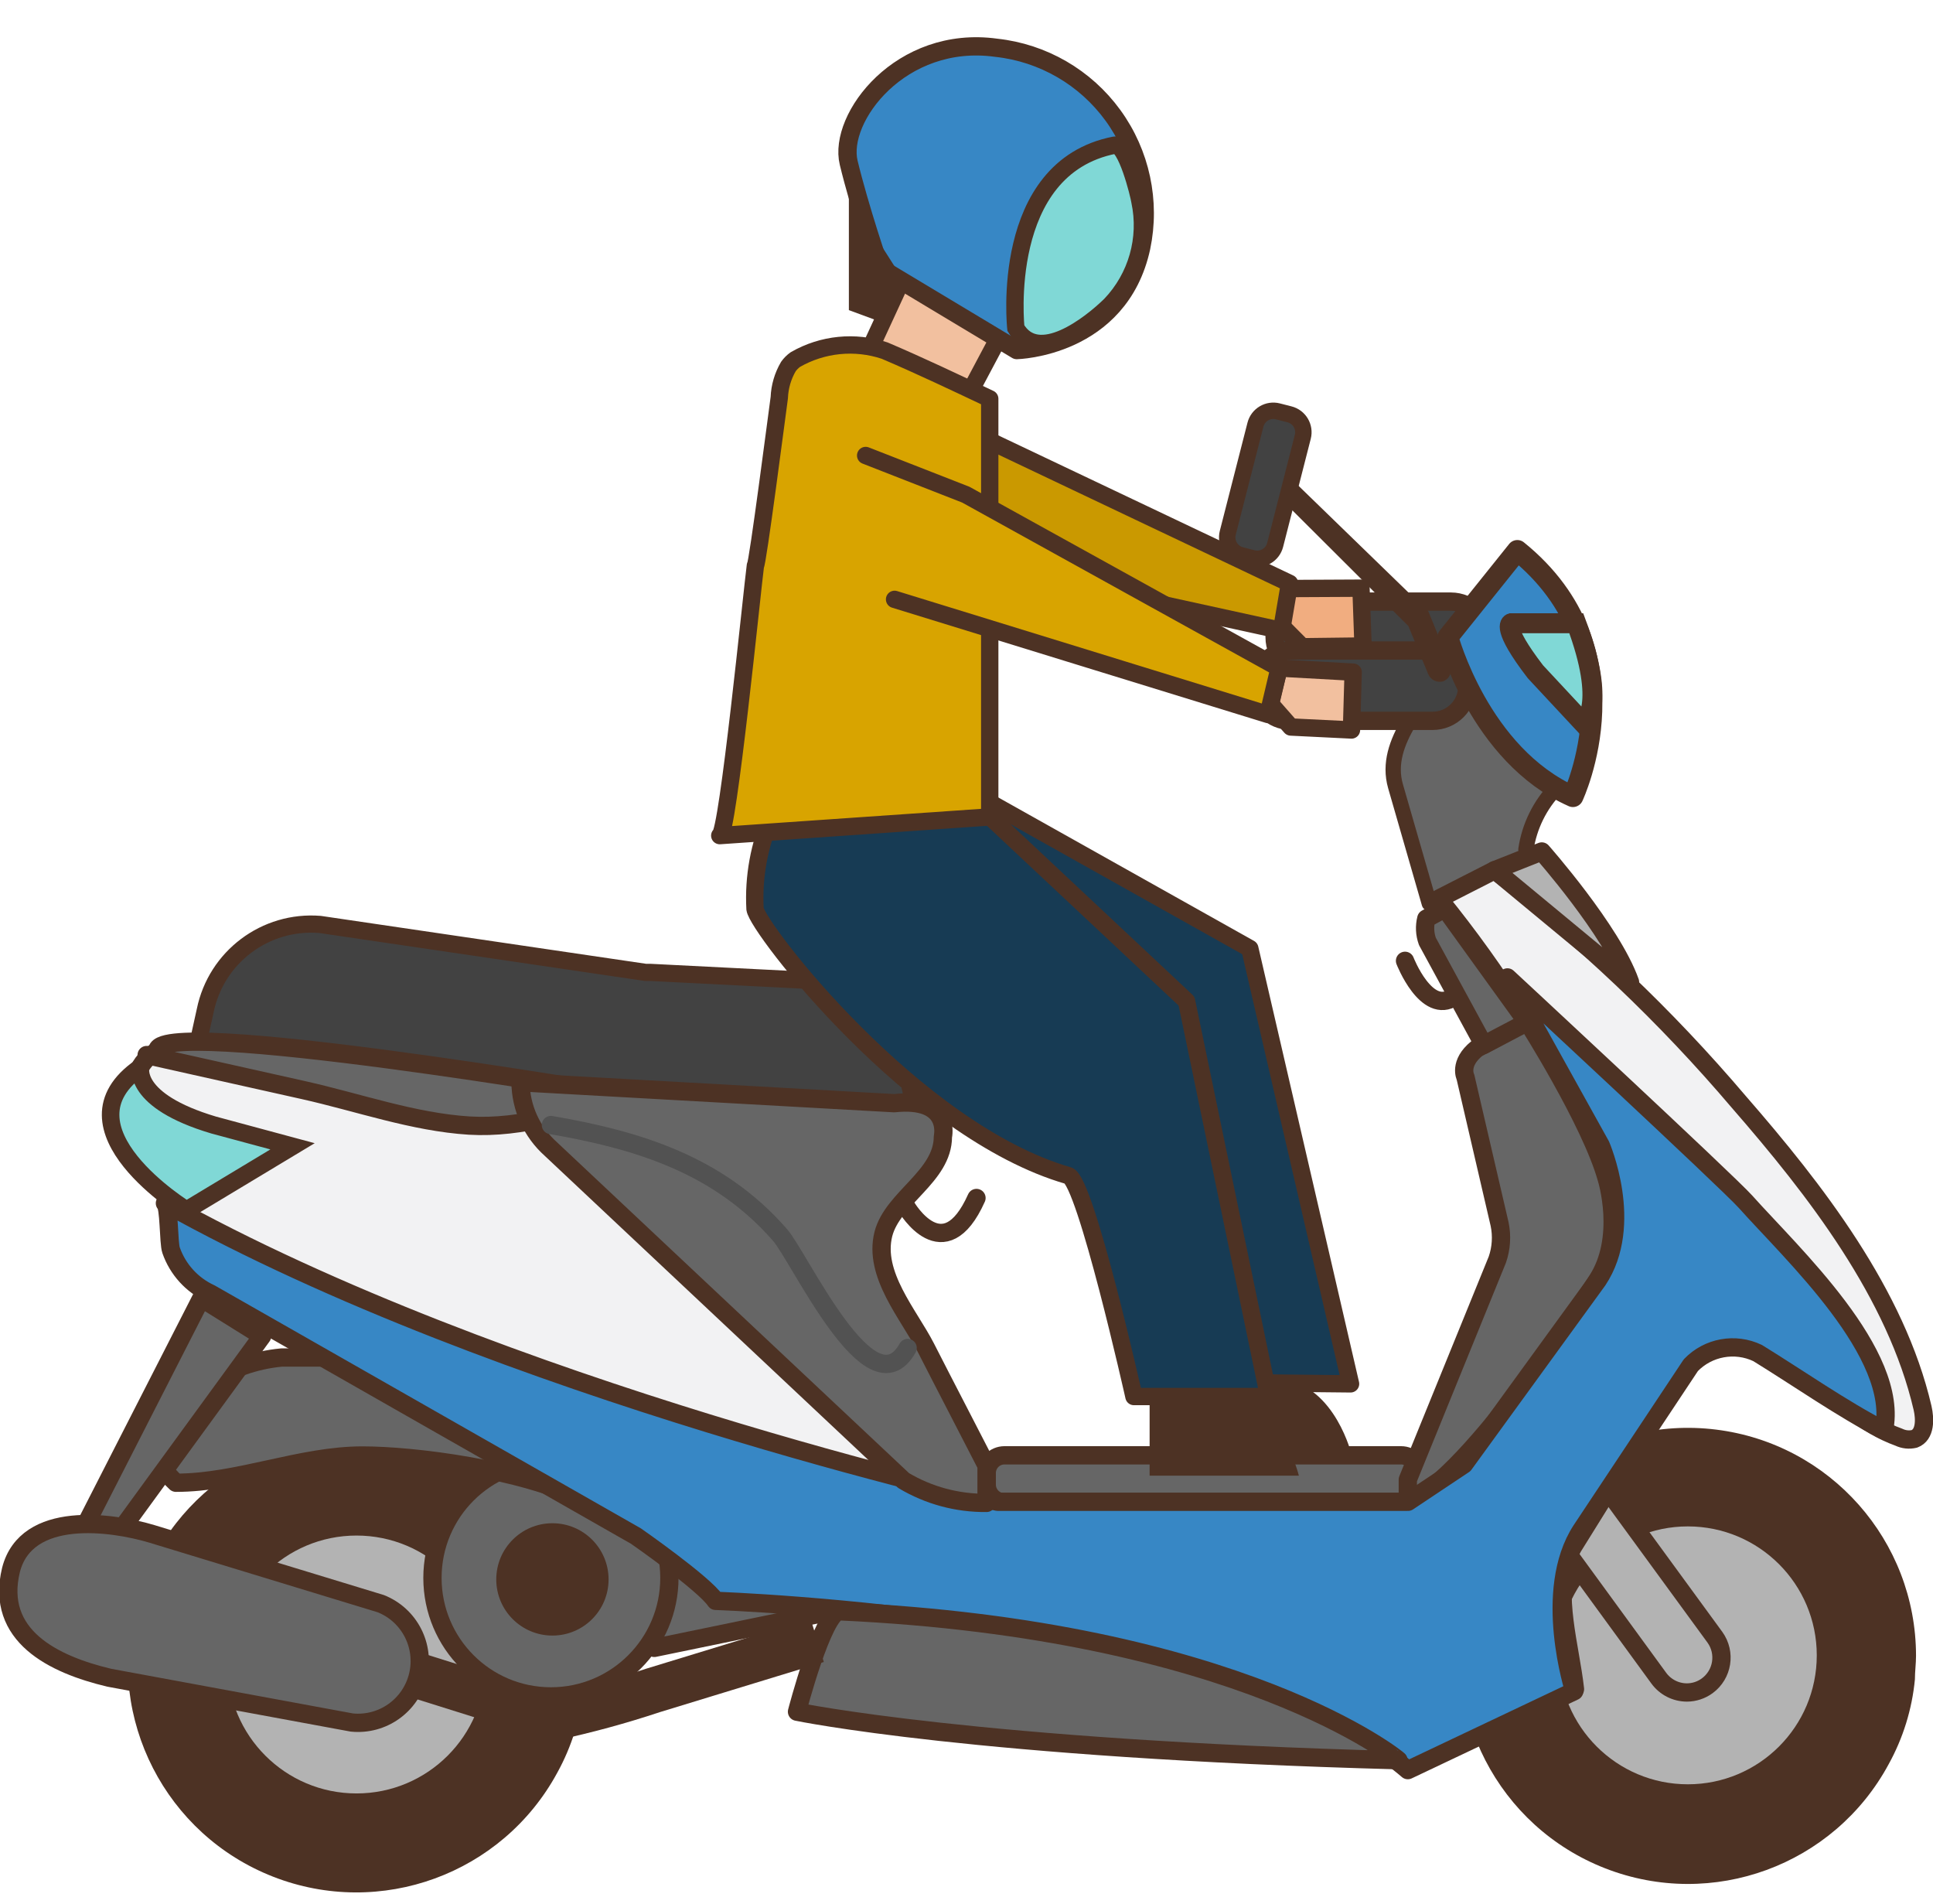
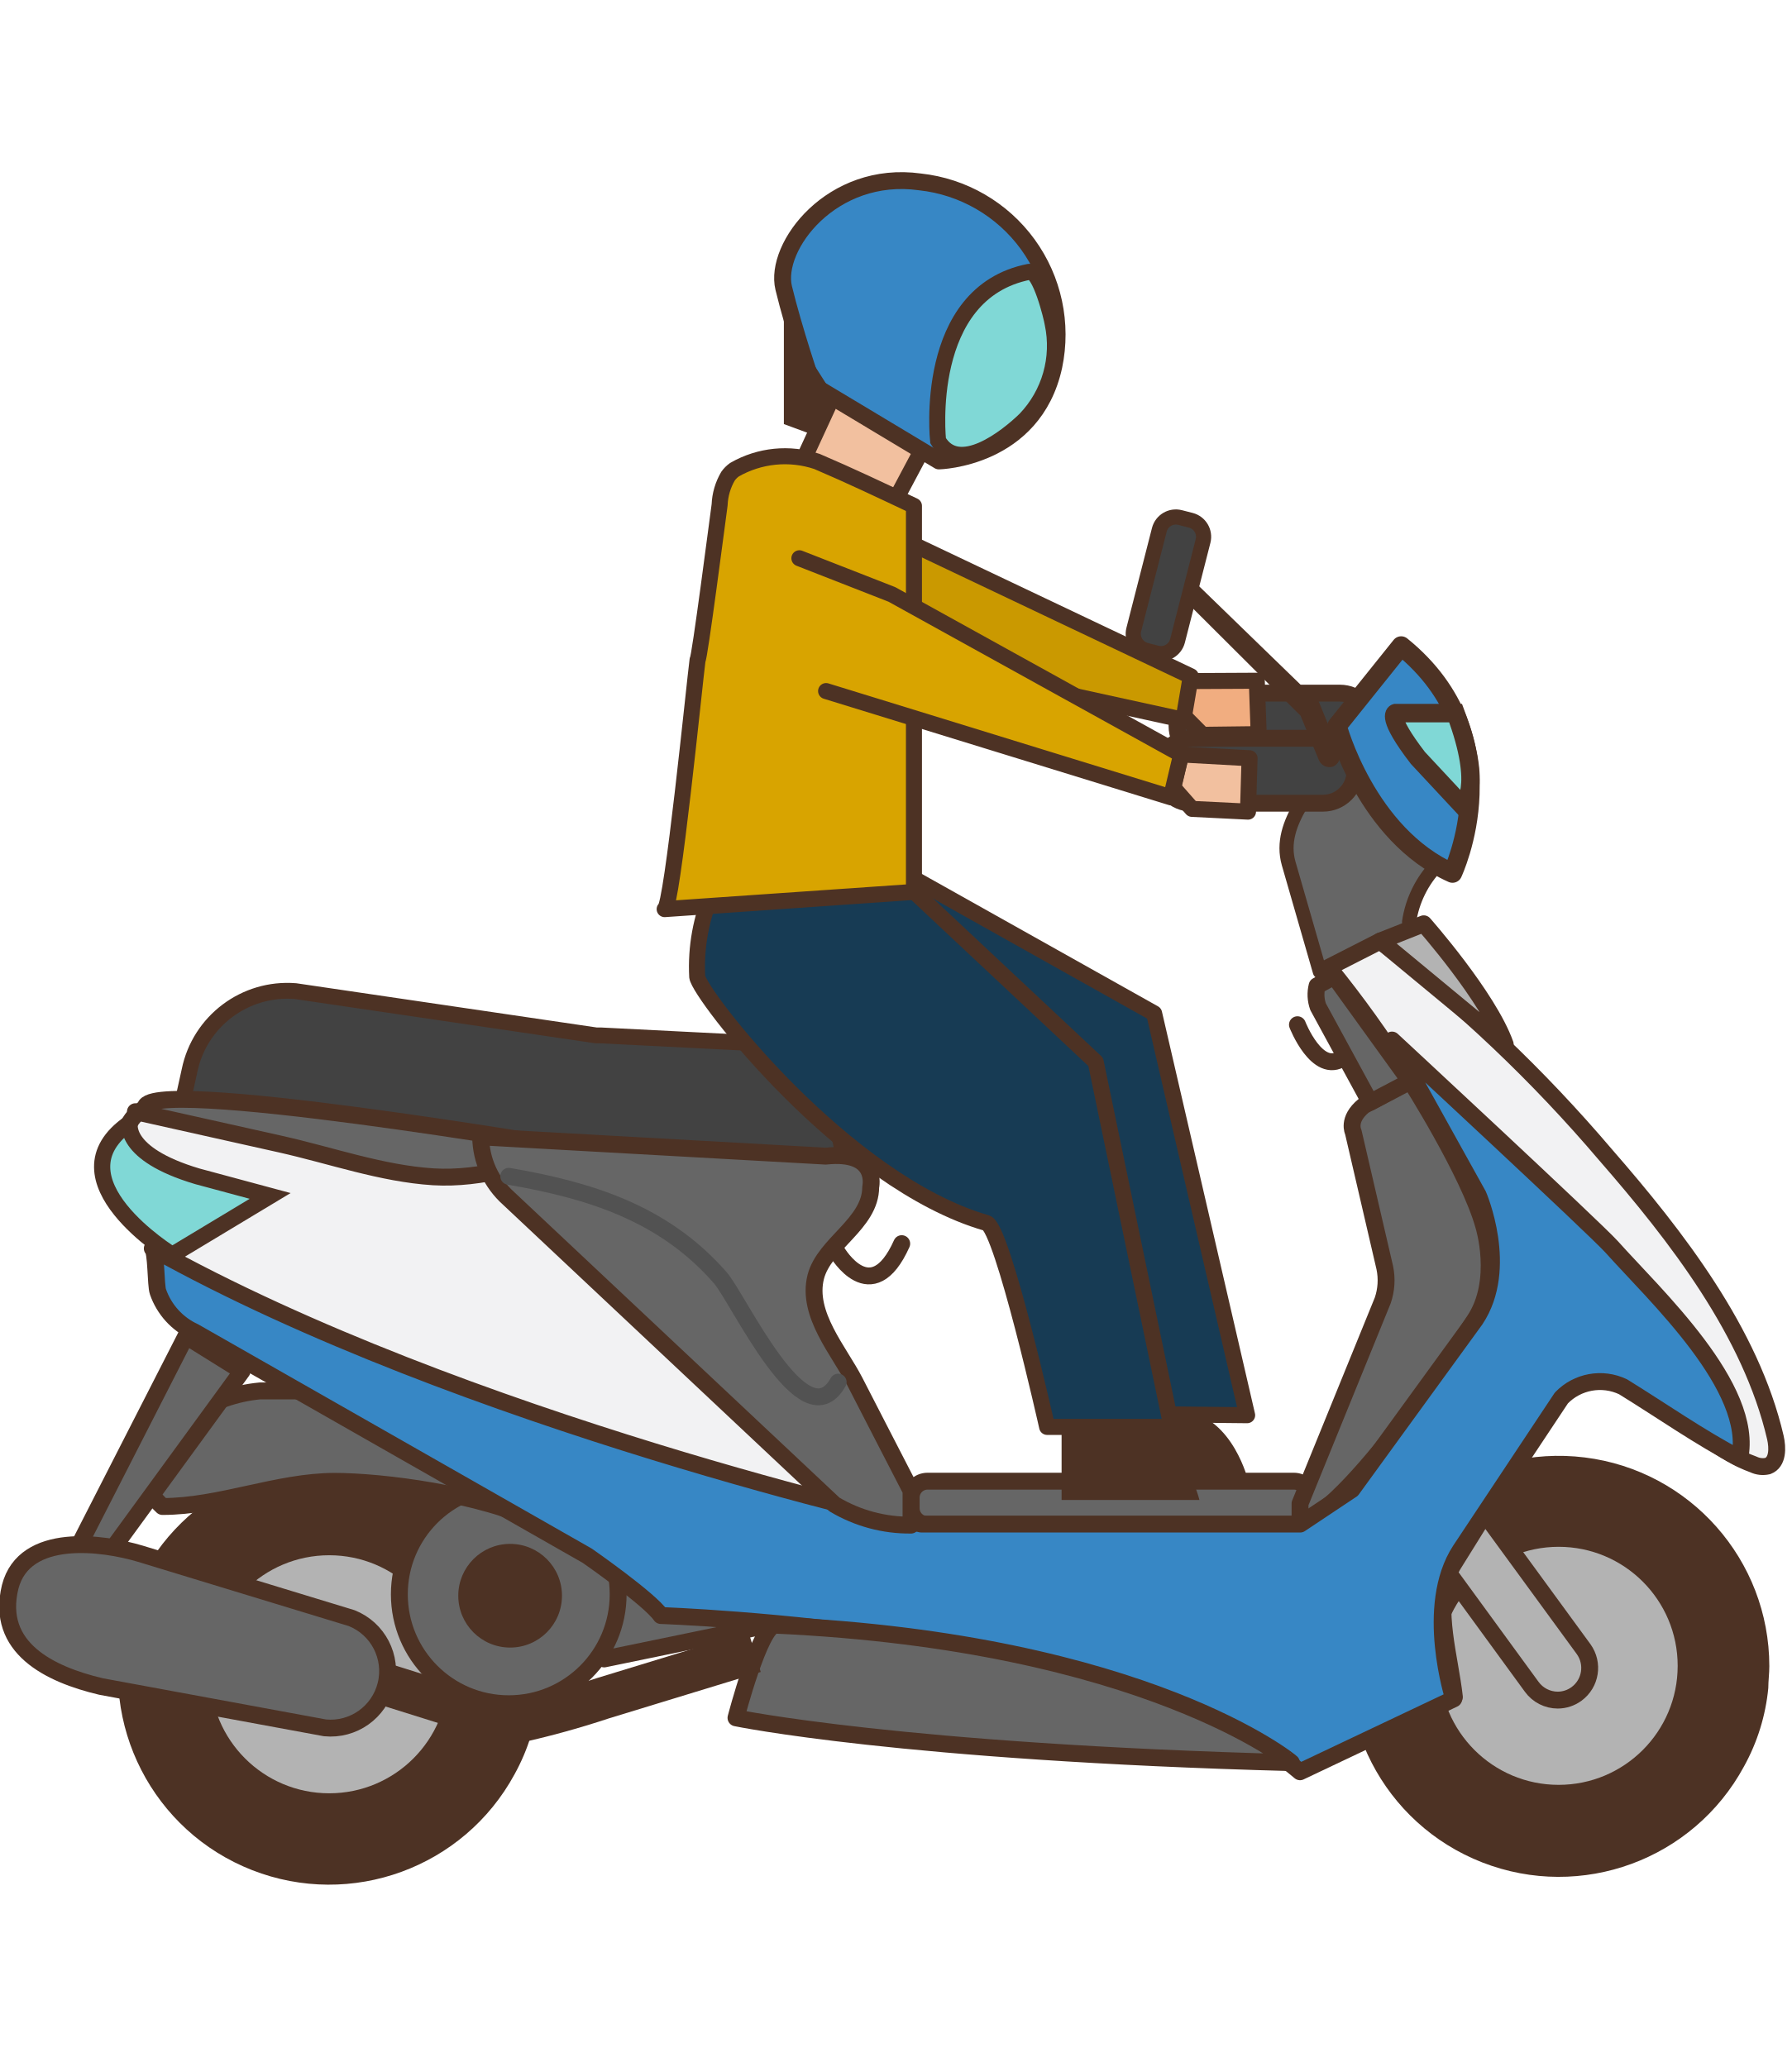
- <svg xmlns="http://www.w3.org/2000/svg" viewBox="0 -2 103.61 102">
+ <svg xmlns="http://www.w3.org/2000/svg" viewBox="0 -10 104 120">
  <defs>
    <style>.cls-1{fill:#4d3224;}.cls-2,.cls-9{fill:#b3b3b3;}.cls-17,.cls-3,.cls-8{fill:#424242;}.cls-10,.cls-11,.cls-13,.cls-14,.cls-15,.cls-16,.cls-17,.cls-18,.cls-19,.cls-20,.cls-21,.cls-22,.cls-3,.cls-4,.cls-5,.cls-6,.cls-7,.cls-8,.cls-9{stroke:#4d3224;}.cls-14,.cls-16,.cls-17,.cls-20,.cls-22,.cls-3{stroke-miterlimit:10;}.cls-10,.cls-11,.cls-12,.cls-13,.cls-3,.cls-7,.cls-9{stroke-width:0.98px;}.cls-4{fill:#f1ad80;}.cls-10,.cls-11,.cls-12,.cls-13,.cls-15,.cls-18,.cls-19,.cls-21,.cls-4,.cls-5,.cls-6,.cls-7,.cls-8,.cls-9{stroke-linecap:round;stroke-linejoin:round;}.cls-18,.cls-19,.cls-20,.cls-21,.cls-4,.cls-5{stroke-width:0.93px;}.cls-5{fill:#ca9900;}.cls-6,.cls-7{fill:#666;}.cls-6{stroke-width:0.82px;}.cls-8{stroke-width:0.92px;}.cls-10{fill:#f2f2f3;}.cls-11,.cls-15{fill:#3787c5;}.cls-12,.cls-13,.cls-22{fill:none;}.cls-12{stroke:#525252;}.cls-14,.cls-16,.cls-20{fill:#80d8d6;}.cls-14{stroke-width:0.94px;}.cls-15{stroke-width:1.12px;}.cls-16{stroke-width:1.07px;}.cls-17{stroke-width:0.88px;}.cls-18{fill:#173b54;}.cls-19{fill:#f2c09f;}.cls-21{fill:#d8a400;}.cls-22{stroke-width:2.44px;}</style>
  </defs>
  <g>
    <path class="cls-1" d="M102.64,88c0-.42.06-.84.06-1.27a12.22,12.22,0,1,0-1.47,5.82A11.7,11.7,0,0,0,102.64,88Z" />
    <path class="cls-2" d="M90.47,79.8a6.91,6.91,0,1,1-6.91,6.91A6.91,6.91,0,0,1,90.47,79.8Z" />
  </g>
  <g>
    <path class="cls-1" d="M31.28,88.46c0-.41.07-.84.07-1.26A12.25,12.25,0,1,0,29.87,93,11.75,11.75,0,0,0,31.28,88.46Z" />
    <path class="cls-2" d="M19.11,80.29A6.91,6.91,0,1,1,12.2,87.2,6.91,6.91,0,0,1,19.11,80.29Z" />
  </g>
  <g class="scooter-body">
    <path class="cls-3" d="M70.17,34h7.6a1.85,1.85,0,0,0,1.85-1.85v-.06a1.85,1.85,0,0,0-1.85-1.85h-7.6a1.85,1.85,0,0,0-1.85,1.85v.06A1.85,1.85,0,0,0,70.17,34Z" />
    <polygon class="cls-4" points="68.63 31.48 69.8 32.66 73.06 32.62 72.95 29.52 68.97 29.54 68.63 31.48" />
    <polygon class="cls-5" points="46.3 19.26 42.55 26.07 68.69 31.79 69.12 29.26 51.79 21.03 46.3 19.26" />
    <path class="cls-6" d="M76.61,46.41,74.8,40.13c-.69-2.41,1.66-4.54,2.78-6.53l2.78-4.91c.82-.31,3.41,4,3.47,4.82,0,0,1,5.2,1,5.46.09,1.17-1,.8-1.42,1.26a6,6,0,0,0-1.62,3.29" />
    <polygon class="cls-7" points="35.07 86.31 44.52 84.36 42.73 76.86 31 79.3 35.07 86.31" />
    <circle class="cls-7" cx="29.53" cy="82.56" r="6.35" />
    <circle class="cls-1" cx="29.61" cy="82.64" r="3.01" />
    <path class="cls-7" d="M31.45,78.44C27.9,76.7,22.13,76,19.43,76c-3.33,0-6.66,1.46-10,1.46-1.06-1-1.31-1.85-1.16-2.17a8.64,8.64,0,0,1,6.82-4.54h7Z" />
    <path class="cls-8" d="M43.56,50.55c4.39-.42,4.87,4.29,5.6,7.41H9.72L11,52.16a5.8,5.8,0,0,1,6.15-4.62l17.45,2.57.26,0Z" />
    <path class="cls-9" d="M90.42,88.7a1.85,1.85,0,0,0,1.09-.36,1.87,1.87,0,0,0,.41-2.6l-7.24-9.91a1.86,1.86,0,1,0-3,2.19l7.23,9.91A1.87,1.87,0,0,0,90.42,88.7Z" />
    <path class="cls-10" d="M52.88,78.55c-3.11.47-6.52-4.21-6.52-4.21L35.05,61.42s-2-2.53-1.6-4.73c-9-1-14.55-1.87-23.57-2.46a3.36,3.36,0,0,0-1.45.12c-1,.41-1.4,1.72-1.36,2.84.19,4.48,4.27,7.68,8,10.22,5.14,3.53,10.28,5.59,15.41,9.13,2.85,1.95,7.92,7.21,7.92,7.21a160.63,160.63,0,0,1,18.82,2,46.86,46.86,0,0,1,18.28,7l8.92-4.23c-.26-2.32-1.13-5-.35-7.23l7-11.25c1.84-.56,4.3.78,5.88,1.87s3,2.45,4.83,3.11a1.26,1.26,0,0,0,.83.09c.59-.22.58-1.05.44-1.66-1.42-6.11-5.73-11.67-9.85-16.4A84.45,84.45,0,0,0,80.12,44.63l-3,1.53a63.49,63.49,0,0,1,8.13,12.91,9.78,9.78,0,0,1,1.25,4.67c-.12,2-1.32,3.73-2.52,5.33-1.64,2.2-3.35,4.35-5.1,6.46a8.45,8.45,0,0,1-3,2.57,8.55,8.55,0,0,1-3.27.43l-19.7,0" />
    <path class="cls-3" d="M69.19,36.63h7.6a1.86,1.86,0,0,0,1.86-1.85v-.06a1.87,1.87,0,0,0-1.86-1.86h-7.6a1.86,1.86,0,0,0-1.85,1.86v.06A1.85,1.85,0,0,0,69.19,36.63Z" />
    <path class="cls-1" d="M77.36,34.51a.67.67,0,0,0,.38-.86l-1.18-2.89a.66.66,0,0,0-.45-.41L69,23.45a.65.65,0,0,0-.81.47.66.66,0,0,0,.47.82l6.83,6.81,1.06,2.57A.67.67,0,0,0,77.36,34.51Z" />
    <rect class="cls-7" x="52.89" y="75.99" width="23.16" height="2.52" rx="0.95" ry="0.95" />
    <path class="cls-7" d="M75.46,78.51l0-1.22L80.26,65.5a3.59,3.59,0,0,0,.12-1.9l-1.83-7.88s-.37-.73.61-1.53l2.69-1.46s3.42,5.37,4.27,8.43c0,0,1,3.18-.54,5.5C85.58,66.66,78.79,77.23,75.46,78.51Z" />
    <path class="cls-7" d="M77.45,46.68l-1,.55a2.08,2.08,0,0,0,.06,1.22L79.53,54l2.32-1.22Z" />
    <path class="cls-11" d="M93.56,62.4c2.47,2.77,8.3,8.16,7.42,12.26-2.32-1.21-4.53-2.77-6.77-4.15a3.11,3.11,0,0,0-3.58.65L84.76,80c-2.12,3.25-.38,8.63-.38,8.63l-8.92,4.23c-9.47-8.15-37.1-9.07-37.1-9.07-.62-.93-4.27-3.47-4.27-3.47l-22.81-13A4,4,0,0,1,9.17,65c-.14-.39-.09-2.38-.33-2.52,18.08,10.1,44.63,16,44.63,16h22l3-2,7.17-9.87c2-3,.16-7.23.16-7.23l-5-9S92.58,61.31,93.56,62.4Z" />
    <path class="cls-9" d="M80.12,44.63l2.52-1s3.75,4.24,4.73,7Z" />
    <path class="cls-7" d="M8.43,54.35c-.41-2,25,2.34,25,2.34-2.67.87-5.44,1.8-8.28,1.63-3-.19-5.93-1.24-8.88-1.9L7.86,54.54" />
    <path class="cls-7" d="M27.9,56a4.87,4.87,0,0,0,1.63,3.58l18.9,17.76a8.5,8.5,0,0,0,4.45,1.2v-2c-1.08-2.11-2.18-4.21-3.26-6.33-.91-1.77-2.82-3.91-2.27-6.08.5-1.94,3.19-3.08,3.19-5.22,0,0,.49-2.12-2.61-1.79Z" />
    <path class="cls-12" d="M29.53,58.29c4.71.81,9,2.14,12.27,5.88,1.07,1.21,4.88,9.58,6.85,6.07" />
    <path class="cls-13" d="M48.59,62.69s2,3.42,3.75-.49" />
    <path class="cls-13" d="M75.31,49.49s1.14,2.93,2.61,1.95" />
    <path class="cls-14" d="M7.54,55.19s-.49,1.79,3.91,3.1l4.23,1.14L10,62.85S2.81,58.45,7.54,55.19Z" />
    <path class="cls-7" d="M10.79,67.57,4.44,80s-.16,1.62,1.3,1l8.31-11.4Z" />
    <path class="cls-7" d="M45,84.35c-.88,0-2.28,5.38-2.28,5.38s9.61,2,32.24,2.6C75,92.33,66.51,85.33,45,84.35Z" />
    <path class="cls-15" d="M81.33,27.5l-3.72,4.64s1.68,6.32,6.7,8.55C84.31,40.69,88,32.89,81.33,27.5Z" />
    <path class="cls-16" d="M84.49,31.4H81s-.56.18,1.3,2.6l2.6,2.79S86.16,35.86,84.49,31.4Z" />
    <rect class="cls-17" x="66.51" y="20" width="2.62" height="7.96" rx="0.99" ry="0.99" transform="translate(8.06 -16.06) rotate(14.35)" />
    <path class="cls-1" d="M64.46,72v4h8s-.87-3.69-3.69-4.08Z" />
    <polygon class="cls-18" points="53.36 49.68 61.53 51.72 67.44 72.11 72.39 72.16 66.99 48.83 51.71 40.26 50.74 49.59 53.36 49.68" />
    <polygon class="cls-19" points="48.5 12.65 46.33 17.35 51.39 20.13 53.52 16.12 48.5 12.65" />
    <polygon class="cls-19" points="68.09 35.71 69.19 36.96 72.44 37.12 72.53 34.02 68.56 33.8 68.09 35.71" />
    <path class="cls-11" d="M47.17,12.36l7.33,4.4s5.5-.12,6.67-5.5A8.92,8.92,0,0,0,53.4.56c-5.12-.71-8.49,3.76-7.91,6.16S47.17,12.36,47.17,12.36Z" />
    <path class="cls-20" d="M54.45,15.58S53.52,7,59.74,5.78c.63-.13,1.31,2.66,1.36,3a6.18,6.18,0,0,1-1.58,5.56C58.44,15.4,55.63,17.61,54.45,15.58Z" />
    <path class="cls-1" d="M61.62,73.08v4h8s-.88-3.7-3.7-4.09Z" />
    <path class="cls-18" d="M41.38,41.71a11,11,0,0,0-.91,5C40.6,47.73,49,58.62,57.26,61c.93.27,3.52,11.84,3.52,11.84H68l-4.4-21.19L53,41.71Z" />
    <path class="cls-21" d="M42.63,17.27a1.62,1.62,0,0,0-.37.37,3.57,3.57,0,0,0-.49,1.67c-.11.79-1.17,9-1.28,9-.17,1.27-1.48,14.44-1.91,14.47l14.47-1,0-22.41c-1.86-.88-3.73-1.77-5.63-2.58A5.87,5.87,0,0,0,42.63,17.27Z" />
    <polyline class="cls-21" points="47.95 30.12 67.97 36.29 68.56 33.8 51.77 24.51 46.4 22.41" />
    <path class="cls-1" d="M45.5,8.43v6.19l1.79.66,1.3-2Z" />
    <path class="cls-7" d="M18.86,90.31l-13-2.4c-3-.71-6.13-2.25-5.27-5.78C1.42,78.9,6,79.56,8.14,80.2l12.27,3.74a3.31,3.31,0,0,1-1.55,6.37Z" />
    <path class="cls-22" d="M22.4,87.8l7.21,2.26A51,51,0,0,0,35,88.59l8.8-2.69" />
    <animateTransform attributeType="auto" attributeName="transform" type="translate" values="0 0; 0 -2.5; 0 0" dur="0.8s" begin="0" repeatCount="indefinite" />
  </g>
</svg>
